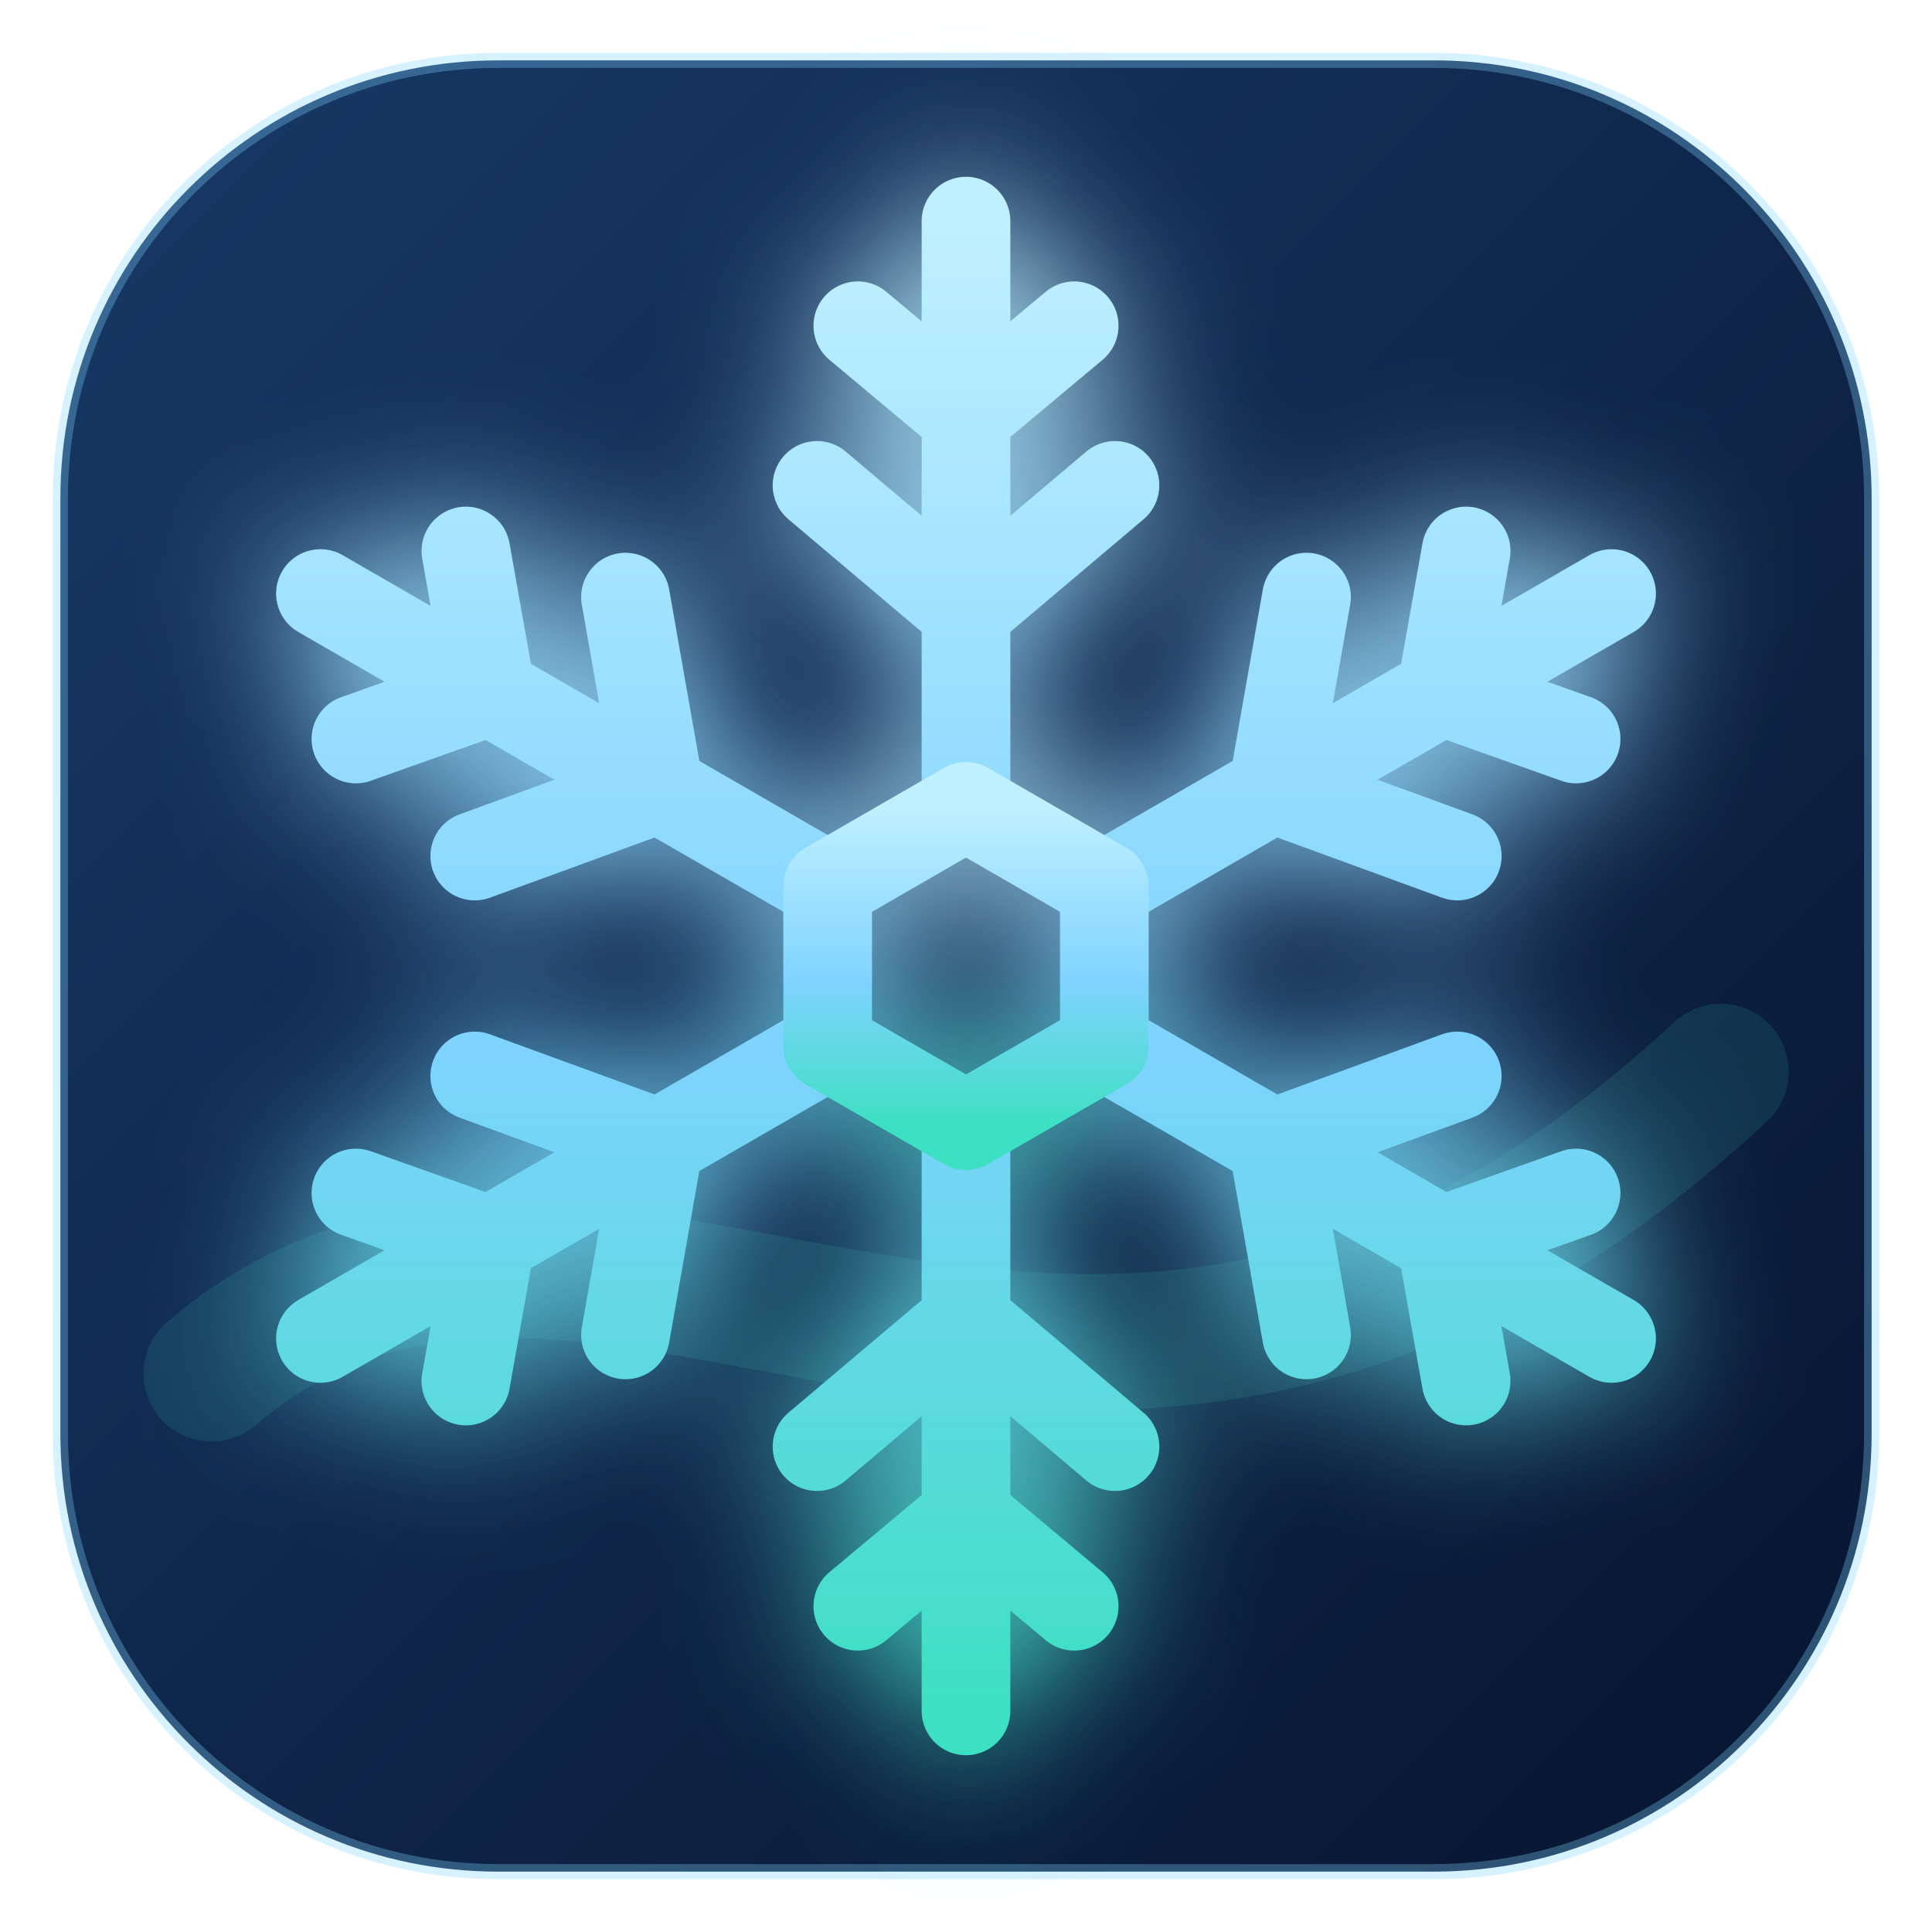
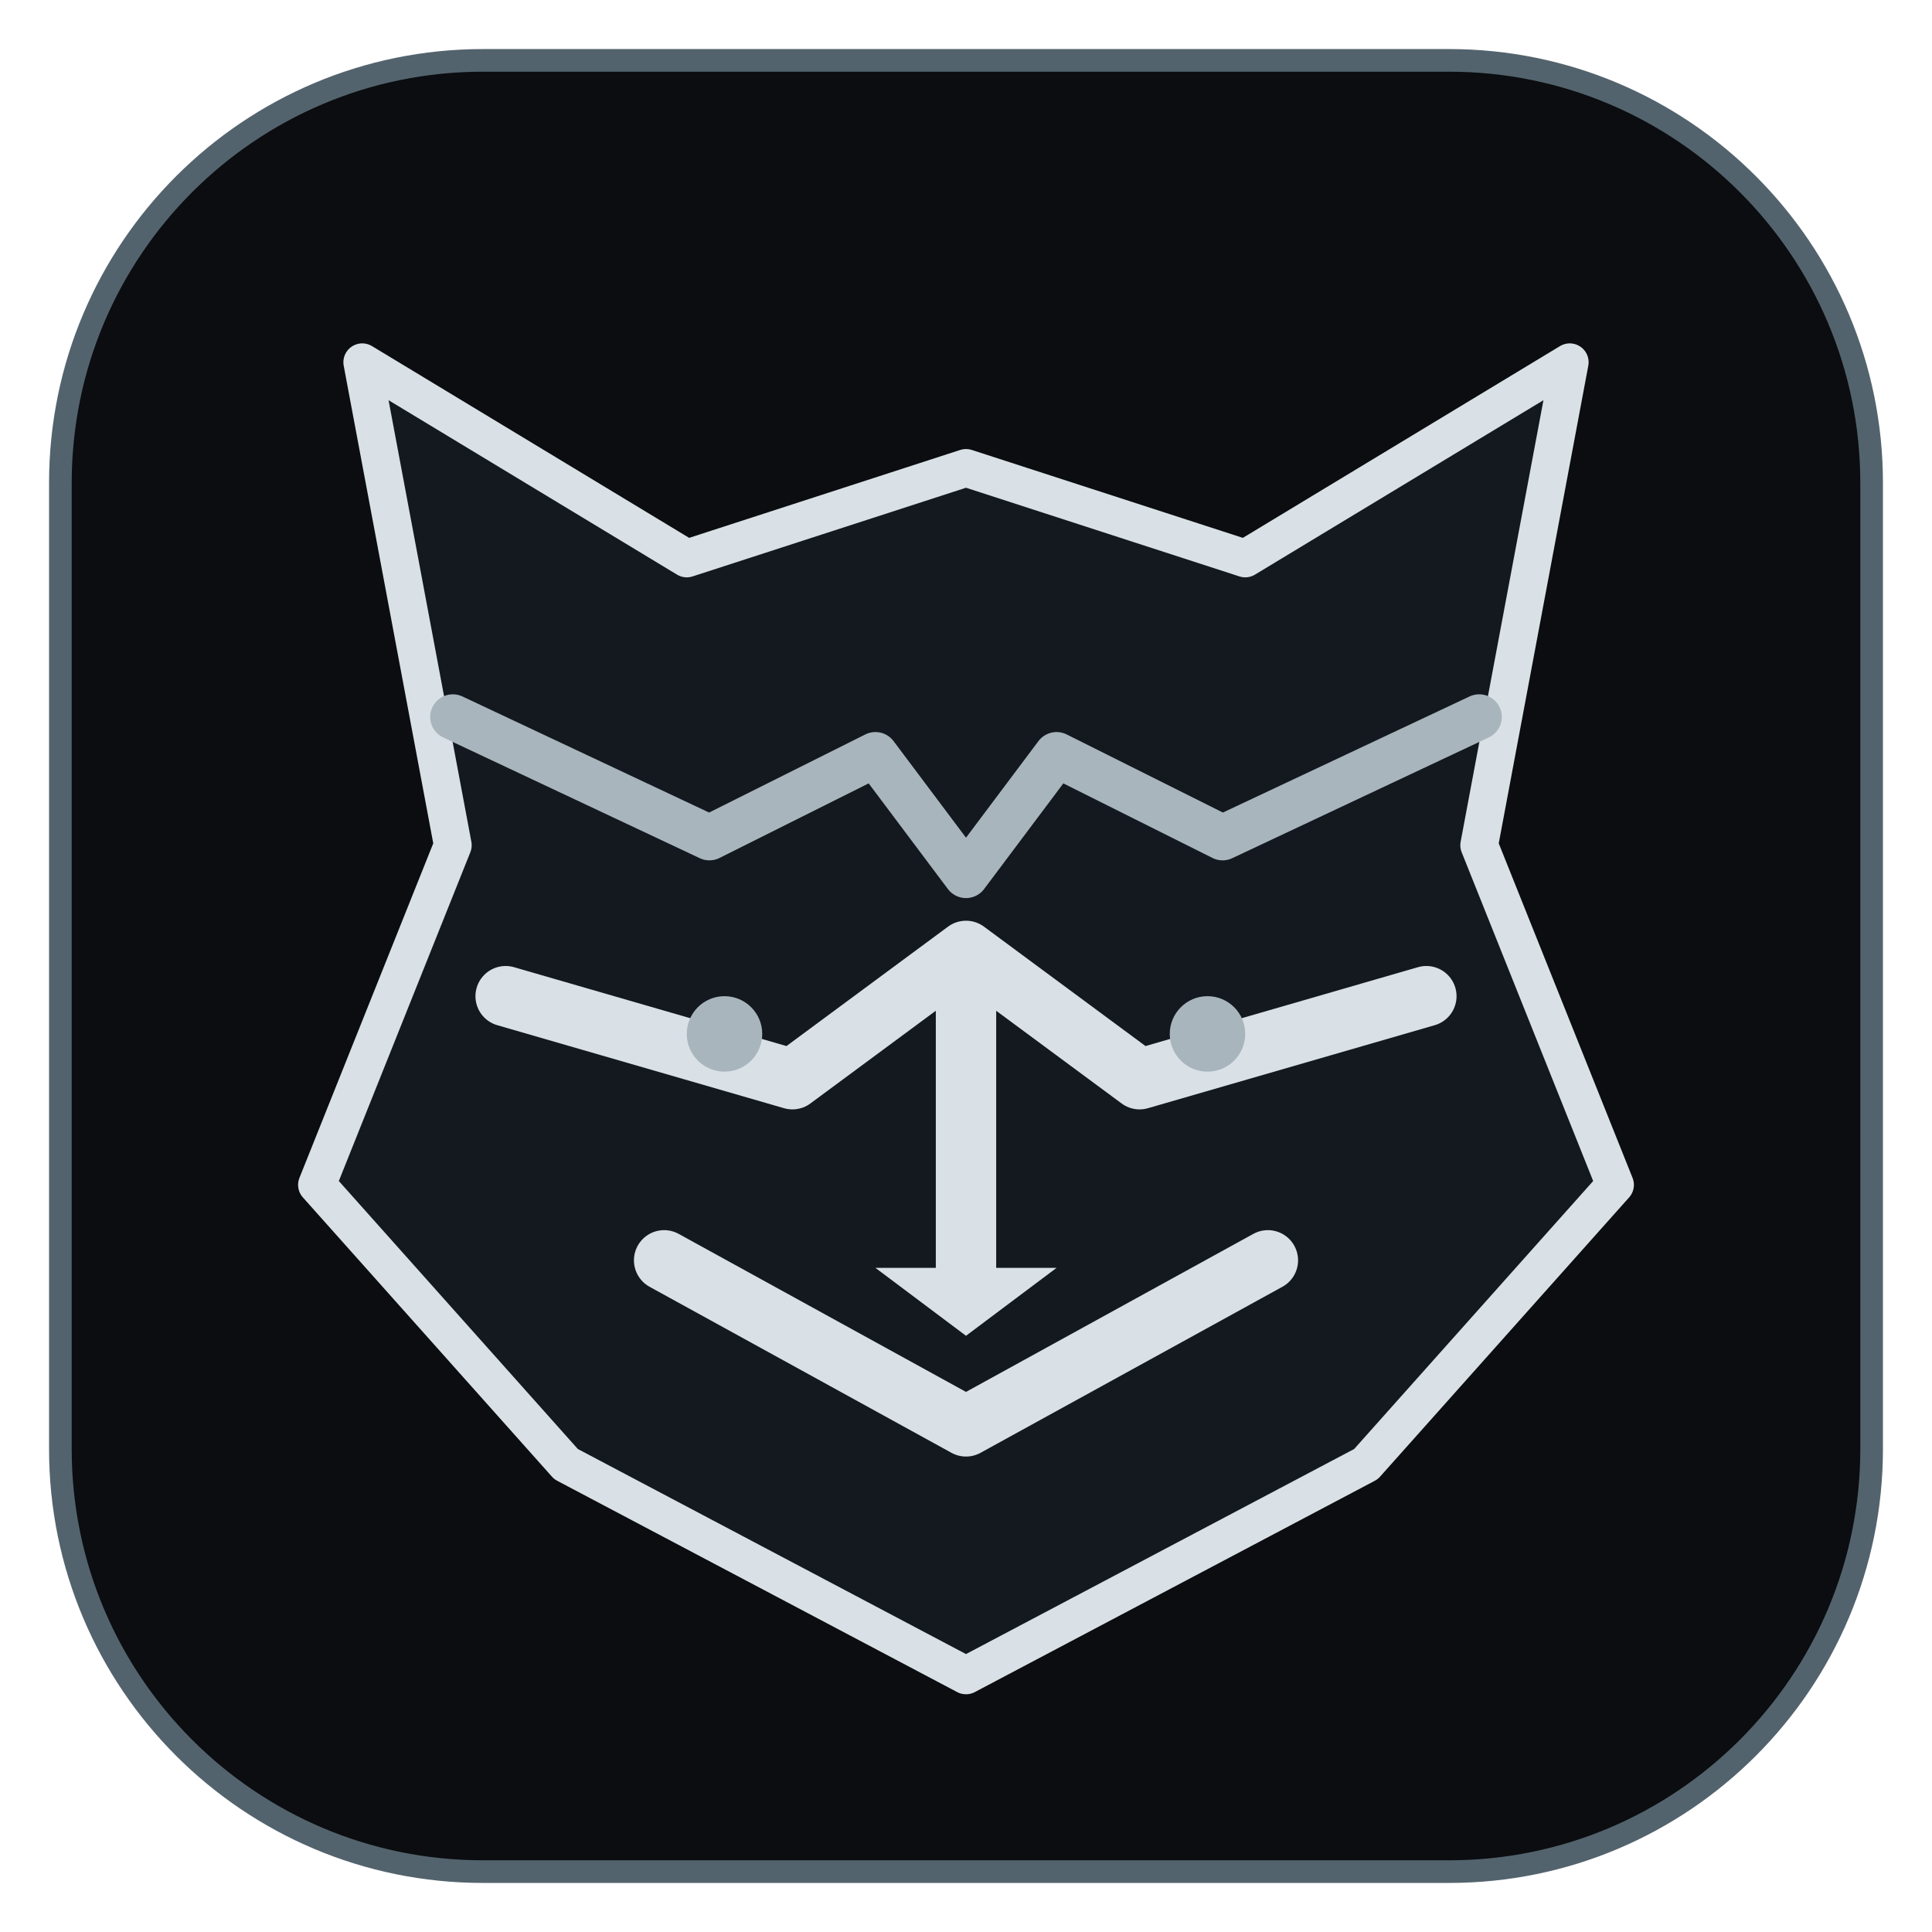
- <svg xmlns="http://www.w3.org/2000/svg" width="256" height="256" viewBox="0 0 256 256">
-   <defs>
-     <linearGradient id="bg" x1="0" y1="0" x2="1" y2="1">
-       <stop stop-color="#173967" />
-       <stop offset="1" stop-color="#07142F" />
-     </linearGradient>
-     <linearGradient id="g" x1="0" y1="0" x2="0" y2="1">
-       <stop stop-color="#BFF0FF" />
-       <stop offset=".55" stop-color="#7FD3FF" />
-       <stop offset="1" stop-color="#3DE0C2" />
-     </linearGradient>
-     <filter id="glow" x="-50%" y="-50%" width="200%" height="200%">
-       <feGaussianBlur stdDeviation="4" result="b" />
-       <feMerge>
-         <feMergeNode in="b" />
-         <feMergeNode in="SourceGraphic" />
-       </feMerge>
-     </filter>
-   </defs>
-   <rect x="8" y="8" width="240" height="240" rx="58" fill="url(#bg)" stroke="#7FD3FF" stroke-opacity=".32" stroke-width="2" />
-   <path d="M28 182C80 138 143 221 228 142" fill="none" stroke="#3DE0C2" stroke-opacity=".12" stroke-width="18" stroke-linecap="round" />
-   <g transform="translate(128 128) scale(2.35)" fill="none" stroke="url(#g)" stroke-width="5" stroke-linecap="round" stroke-linejoin="round" filter="url(#glow)">
-     <path d="M0 -9V-42M0 -20L-8.4 -27.1M0 -20L8.4 -27.1M0 -31L-6.1 -36.1M0 -31L6.1 -36.1M7.8 -4.5L36.4 -21M17.3 -10L19.2 -20.8M17.3 -10L27.7 -6.2M26.8 -15.5L28.2 -23.4M26.8 -15.5L34.4 -12.8M7.8 4.5L36.4 21M17.3 10L27.7 6.2M17.3 10L19.2 20.8M26.8 15.5L34.4 12.8M26.8 15.5L28.2 23.4M0 9V42M0 20L8.4 27.1M0 20L-8.4 27.1M0 31L6.1 36.1M0 31L-6.1 36.1M-7.8 4.5L-36.4 21M-17.3 10L-19.2 20.8M-17.3 10L-27.7 6.2M-26.8 15.5L-28.2 23.4M-26.8 15.5L-34.4 12.8M-7.8 -4.5L-36.4 -21M-17.3 -10L-27.7 -6.2M-17.3 -10L-19.2 -20.8M-26.8 -15.5L-34.4 -12.8M-26.8 -15.5L-28.2 -23.4" />
-     <polygon points="0,-9 7.8,-4.5 7.8,4.5 0,9 -7.8,4.5 -7.8,-4.5" />
-   </g>
+ <svg xmlns="http://www.w3.org/2000/svg" width="256" height="256" viewBox="0 0 256 256" role="img" aria-labelledby="title">
+   <rect x="8" y="8" width="240" height="240" rx="56" fill="#0B0D10" stroke="#53636D" stroke-width="3" />
+   <path d="M48 48 91 74 128 62 165 74 208 48 196 112 214 157 181 194 128 222 75 194 42 157 60 112Z" fill="#13191F" stroke="#D9E1E6" stroke-width="5" stroke-linejoin="round" />
+   <path d="M60 95 94 111 116 100 128 116 140 100 162 111 196 95" fill="none" stroke="#A9B5BD" stroke-width="6" stroke-linecap="round" stroke-linejoin="round" />
+   <path d="M67 132 105 143 128 126 151 143 189 132M88 167 128 189 168 167M128 130 128 169" fill="none" stroke="#D9E1E6" stroke-width="8" stroke-linecap="round" stroke-linejoin="round" />
+   <path d="M116 168 128 177 140 168" fill="#D9E1E6" />
+   <circle cx="96" cy="137" r="5" fill="#A9B5BD" />
+   <circle cx="160" cy="137" r="5" fill="#A9B5BD" />
</svg>
